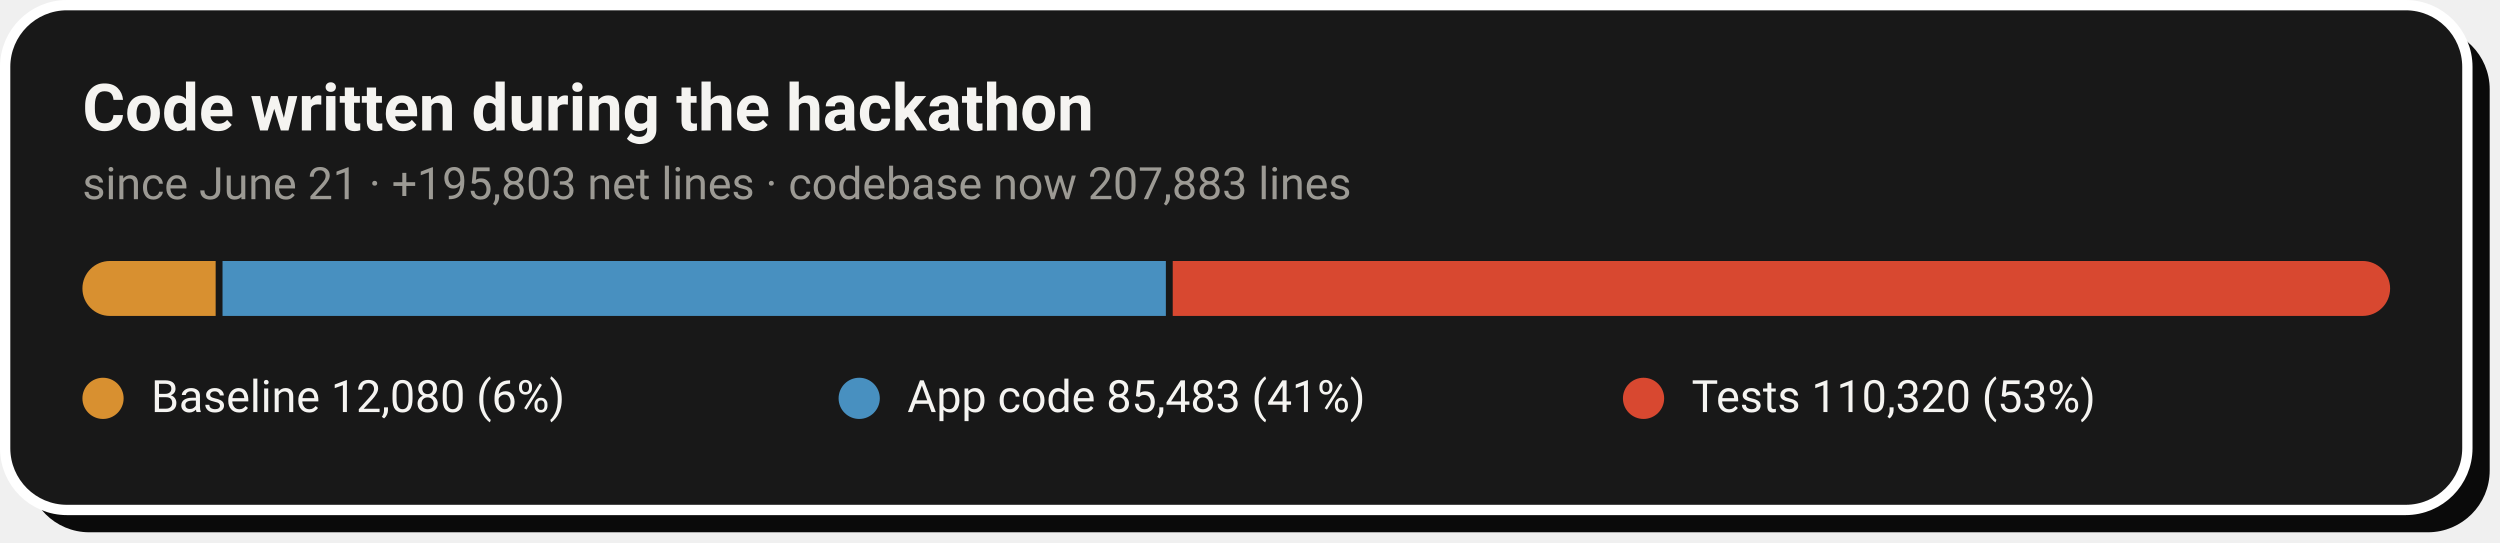
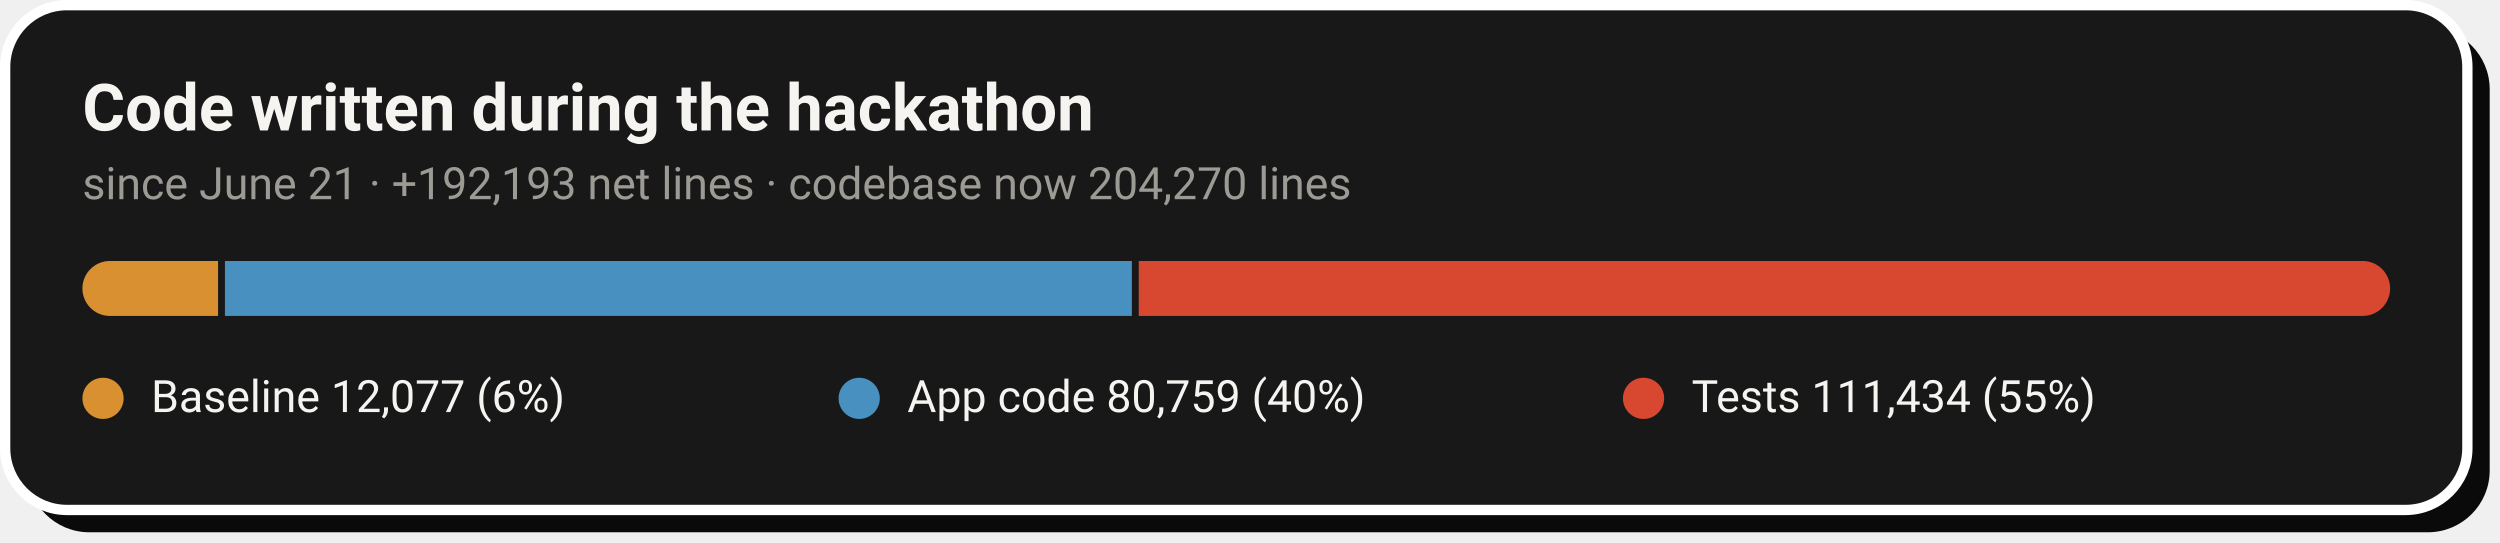
- <svg xmlns="http://www.w3.org/2000/svg" width="728" height="158" viewBox="0 0 728 158" role="img" aria-label="Code growth: 12,080 baseline lines, 85,483 application lines and 110,320 test lines added during the hackathon">
+ <svg xmlns="http://www.w3.org/2000/svg" width="728" height="158" viewBox="0 0 728 158" role="img" aria-label="Code growth: 12,077 baseline lines, 80,759 application lines and 111,434 test lines added during the hackathon">
  <rect x="8" y="8" width="717" height="147" rx="18" fill="#0A0A0A" />
  <rect x="1.5" y="1.5" width="717" height="147" rx="18" fill="#181818" stroke="#FFFFFF" stroke-width="3" />
  <text x="24" y="38" font-family="-apple-system,'Segoe UI',Roboto,Helvetica,Arial,sans-serif" font-size="19" font-weight="700" fill="#F5F4F1">Code written during the hackathon</text>
-   <text x="24" y="58" font-family="-apple-system,'Segoe UI',Roboto,Helvetica,Arial,sans-serif" font-size="13" fill="#9C9A94">since June 21 · +195,803 net lines · codebase now 207,883 lines</text>
+   <text x="24" y="58" font-family="-apple-system,'Segoe UI',Roboto,Helvetica,Arial,sans-serif" font-size="13" fill="#9C9A94">since June 21 · +192,193 net lines · codebase now 204,270 lines</text>
  <clipPath id="pill">
    <rect x="24" y="76" width="672" height="16" rx="8.0" />
  </clipPath>
  <g clip-path="url(#pill)">
-     <rect x="24.0" y="76" width="38.8" height="16" fill="#D89030" />
-     <rect x="64.8" y="76" width="274.7" height="16" fill="#4890C0" />
-     <rect x="341.5" y="76" width="354.5" height="16" fill="#D84830" />
+     <rect x="24.0" y="76" width="39.5" height="16" fill="#D89030" />
+     <rect x="65.5" y="76" width="264.1" height="16" fill="#4890C0" />
+     <rect x="331.6" y="76" width="364.4" height="16" fill="#D84830" />
  </g>
  <circle cx="30.0" cy="116" r="6" fill="#D89030" />
-   <text x="44.0" y="120" font-family="-apple-system,'Segoe UI',Roboto,Helvetica,Arial,sans-serif" font-size="13" fill="#F5F4F1">Baseline  12,080 (6%)</text>
+   <text x="44.0" y="120" font-family="-apple-system,'Segoe UI',Roboto,Helvetica,Arial,sans-serif" font-size="13" fill="#F5F4F1">Baseline  12,077 (6%)</text>
  <circle cx="250.2" cy="116" r="6" fill="#4890C0" />
-   <text x="264.2" y="120" font-family="-apple-system,'Segoe UI',Roboto,Helvetica,Arial,sans-serif" font-size="13" fill="#F5F4F1">App code  85,483 (41%)</text>
+   <text x="264.2" y="120" font-family="-apple-system,'Segoe UI',Roboto,Helvetica,Arial,sans-serif" font-size="13" fill="#F5F4F1">App code  80,759 (40%)</text>
  <circle cx="478.6" cy="116" r="6" fill="#D84830" />
-   <text x="492.6" y="120" font-family="-apple-system,'Segoe UI',Roboto,Helvetica,Arial,sans-serif" font-size="13" fill="#F5F4F1">Tests  110,320 (53%)</text>
+   <text x="492.6" y="120" font-family="-apple-system,'Segoe UI',Roboto,Helvetica,Arial,sans-serif" font-size="13" fill="#F5F4F1">Tests  111,434 (55%)</text>
</svg>
